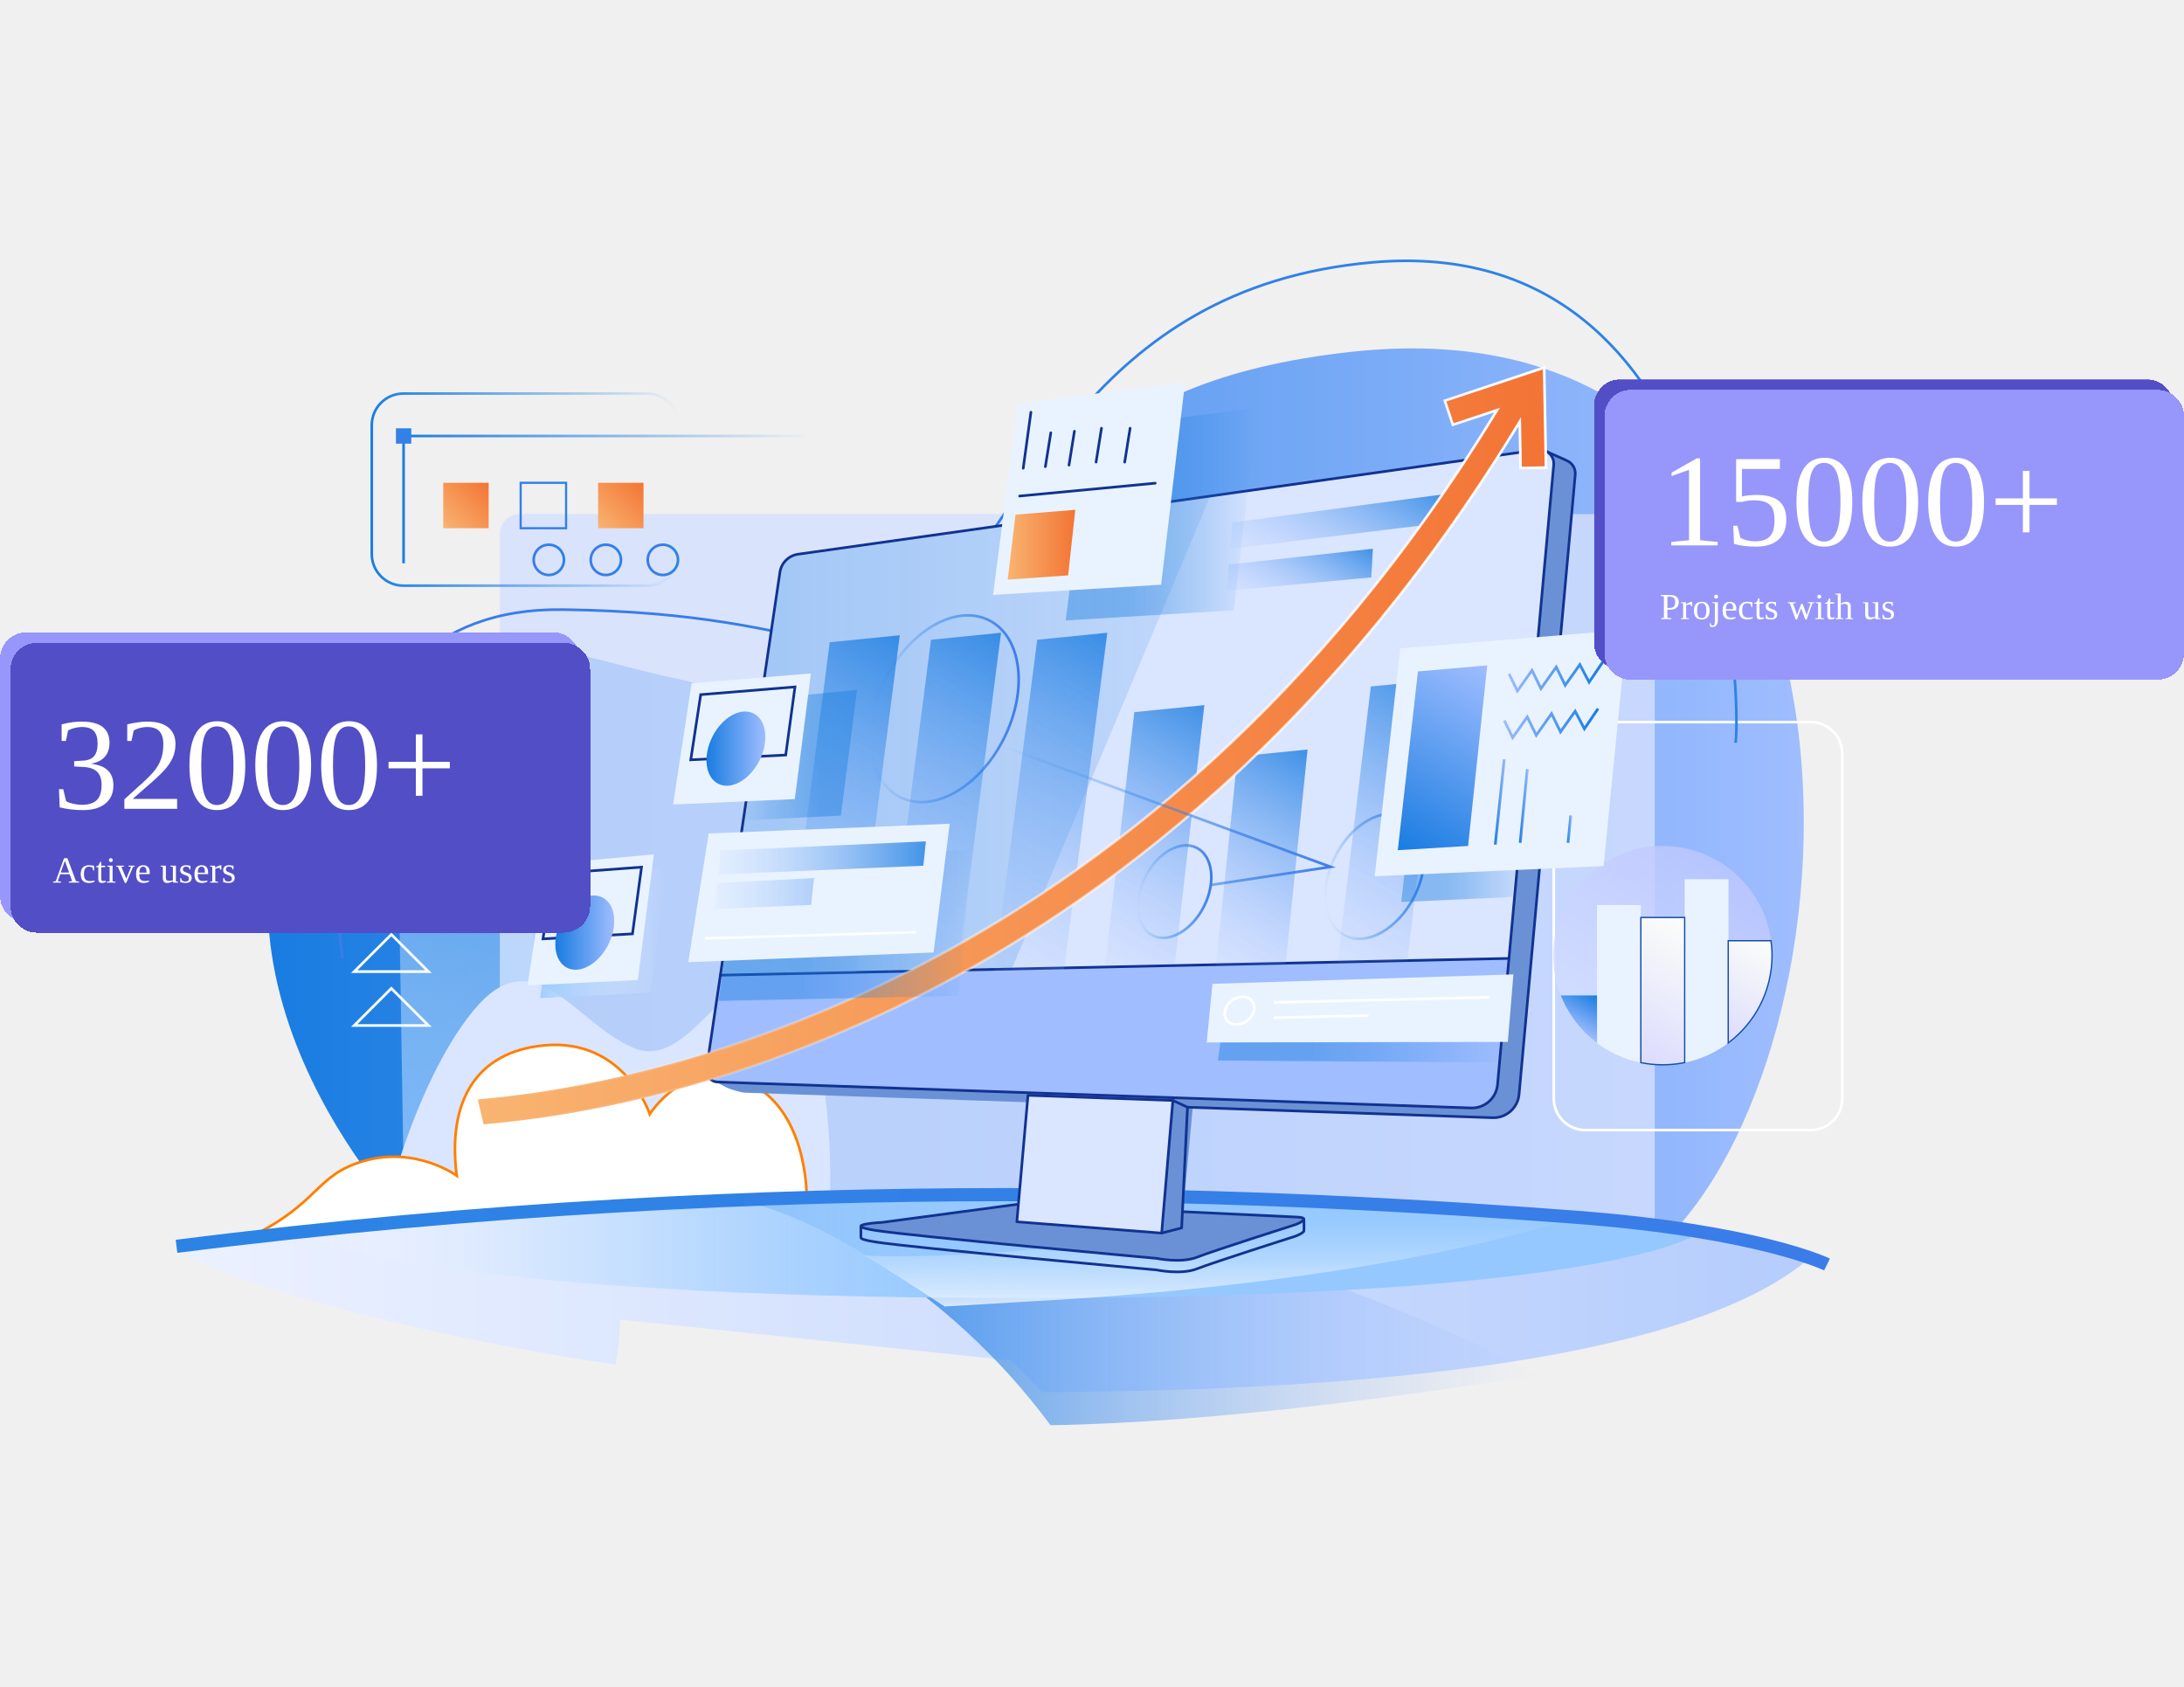
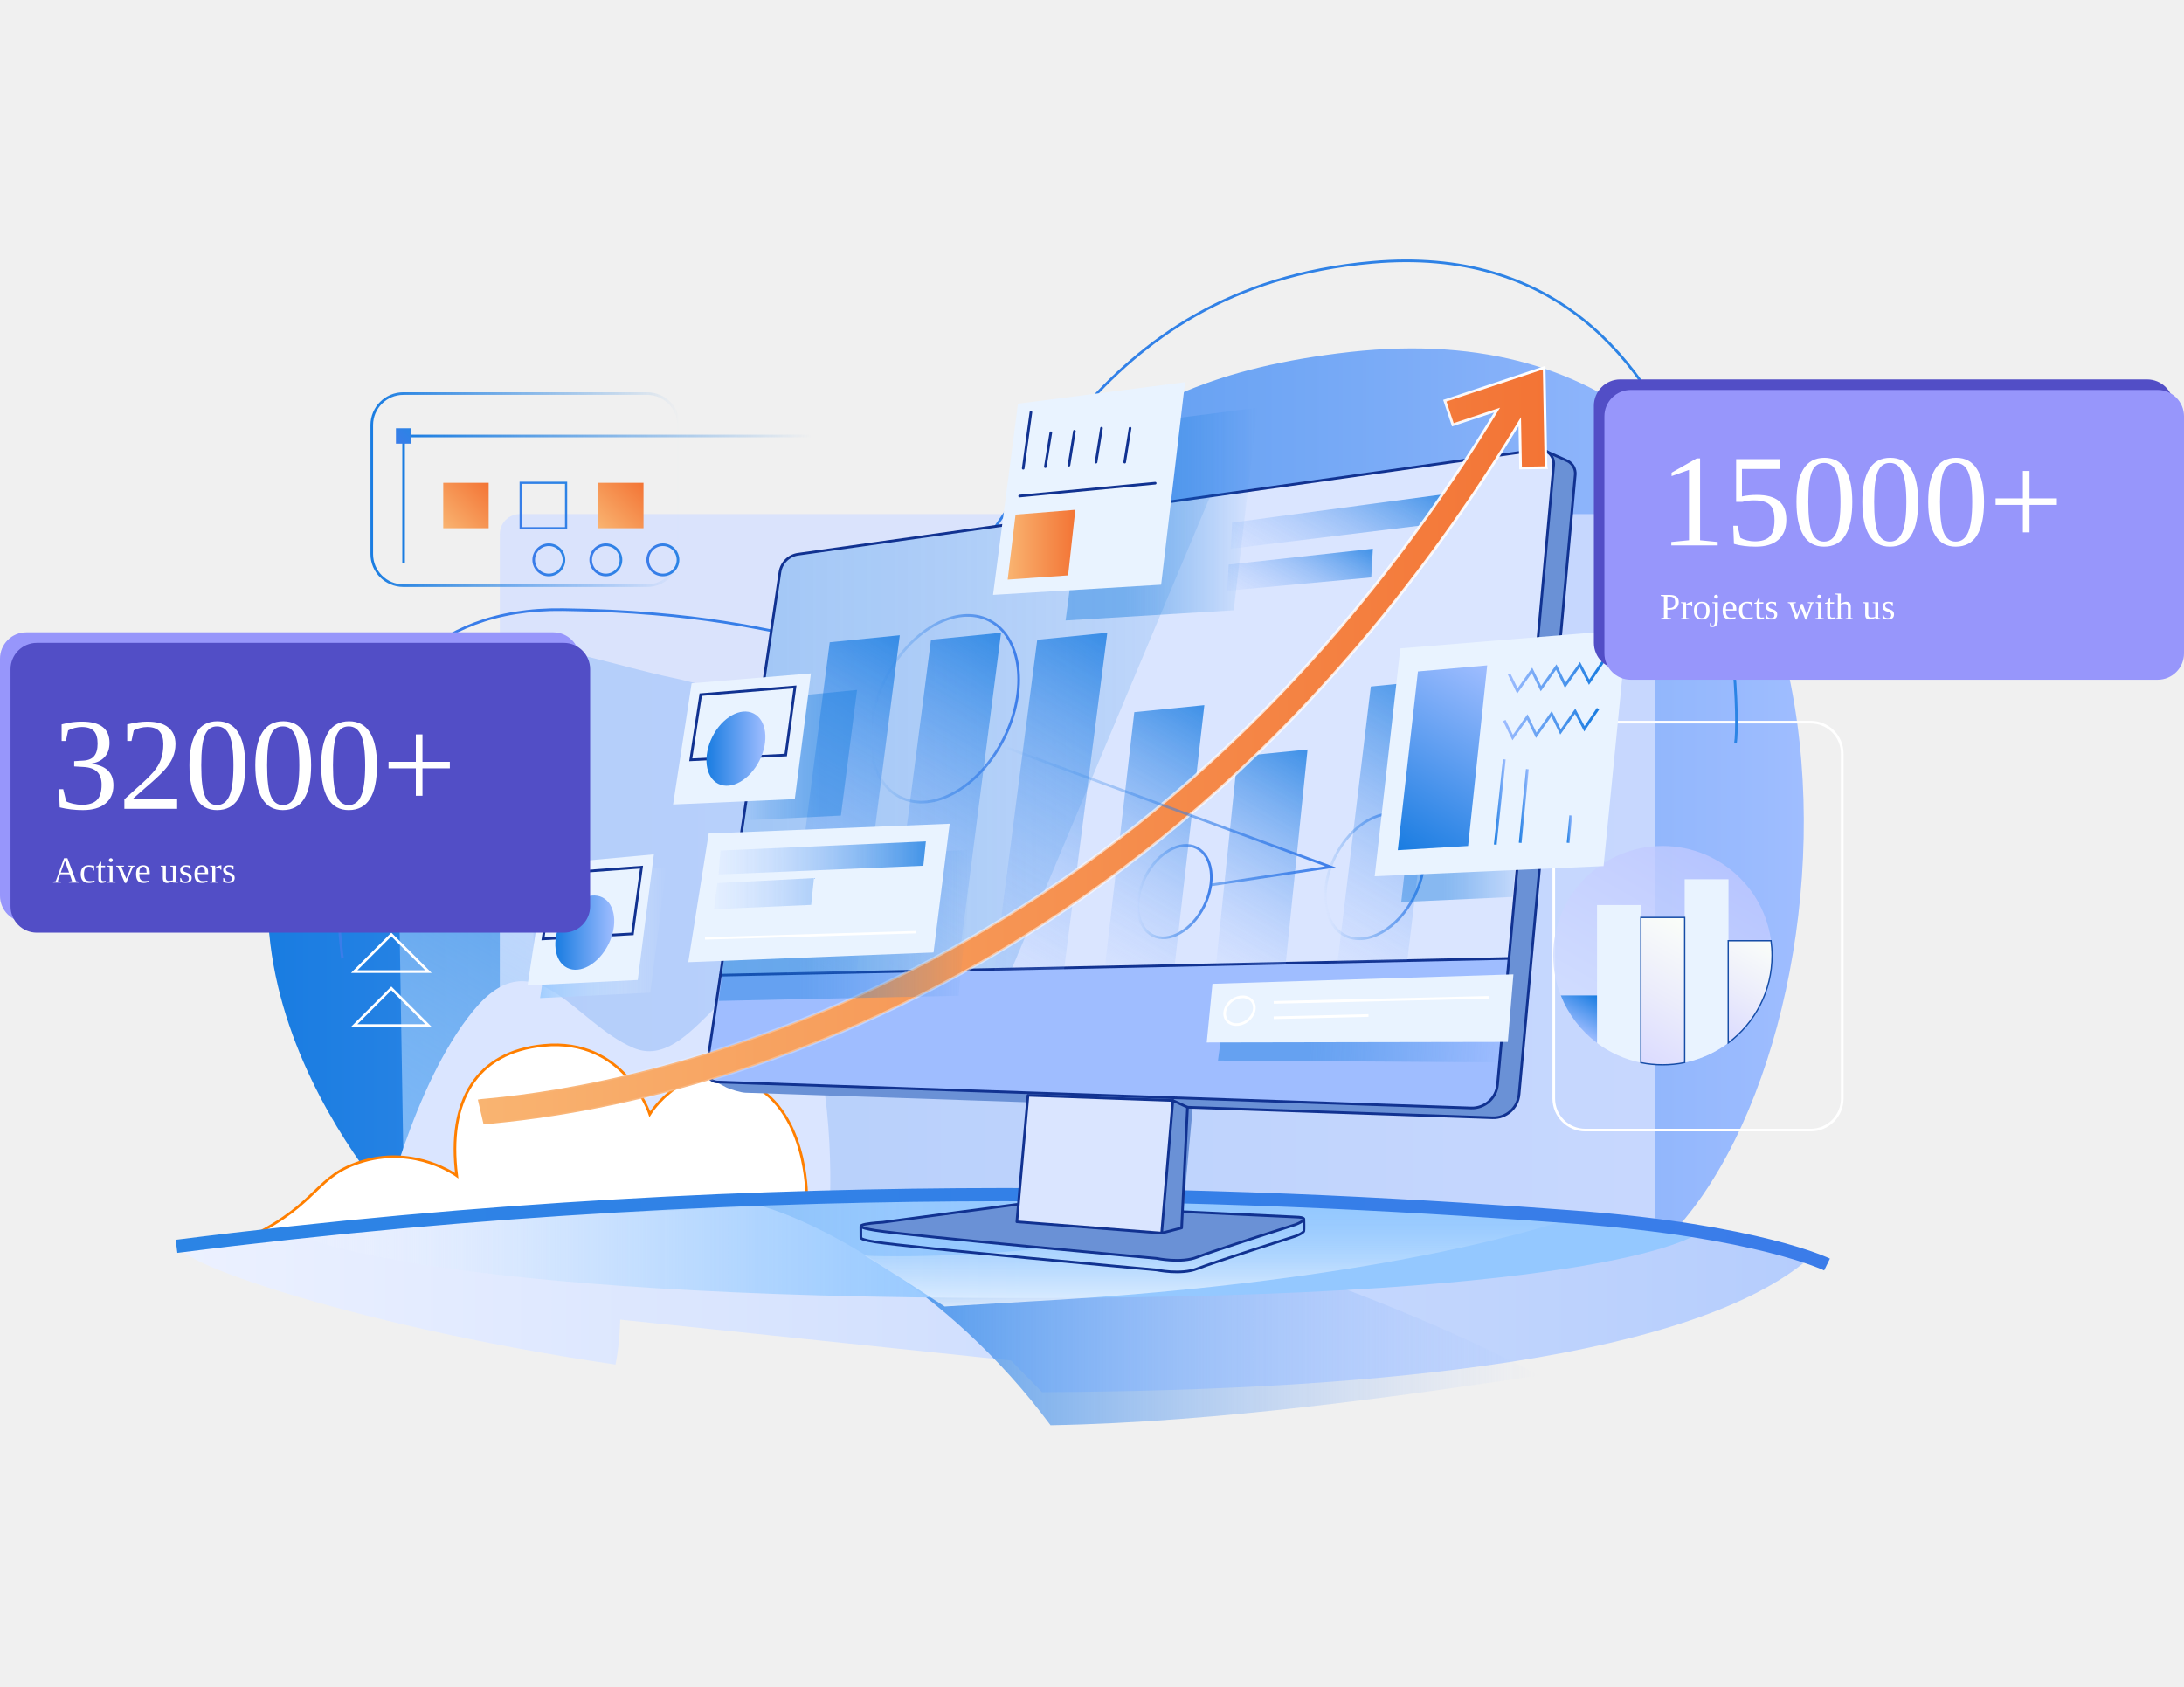
<svg xmlns="http://www.w3.org/2000/svg" width="829" height="640" viewBox="0 0 829 640" fill="none">
  <path d="M154.026 462.824C154.026 462.824 60.695 366.95 123.141 272.269C155.868 222.652 218.041 249.556 254.907 257.168C296.167 265.692 315.301 289.649 373.941 221.916C399.004 192.968 409.457 144.992 512.618 133.574C716.976 110.958 712.855 382.025 636.028 466.683C636.028 466.683 539.987 505.048 378.519 495.122C217.051 485.195 154.026 462.816 154.026 462.816V462.824Z" fill="url(#paint0_linear_0_11101)" />
  <path d="M197.329 195.126H620.48C624.68 195.126 628.091 198.537 628.091 202.737V469.515H189.717V202.737C189.717 198.537 193.128 195.126 197.329 195.126Z" fill="url(#paint1_linear_0_11101)" />
  <path fill-rule="evenodd" clip-rule="evenodd" d="M200.152 244.628C182.947 242.067 165.4 242.067 149.966 248.925L153.491 462.263C153.842 462.64 154.035 462.833 154.035 462.833C154.035 462.833 169.591 468.349 205.01 475.119C203.467 401.843 201.687 317.5 200.161 244.628H200.152Z" fill="url(#paint2_linear_0_11101)" />
  <path d="M144.713 464.491L315.073 454.511C315.073 454.511 317.564 392.407 297.842 375.351C278.12 358.295 263.124 407.227 240.561 397.783C217.998 388.347 202.827 355.331 179.615 383.673C156.403 412.015 144.704 464.482 144.704 464.482L144.713 464.491Z" fill="#DAE5FF" />
  <path d="M95.149 469.375L306.19 454.003C306.19 454.003 306.602 420.18 282.951 410.428C260.134 401.019 246.647 422.872 246.647 422.872C246.647 422.872 237.036 393.793 206.37 396.801C180.763 399.309 169.741 417.9 173.362 446.233C173.362 446.233 157.902 434.912 137.987 440.7C119.537 446.058 121.457 456.607 95.149 469.375Z" fill="white" />
  <path d="M306.19 454.003C306.19 454.003 306.602 420.18 282.951 410.428C260.134 401.019 246.647 422.872 246.647 422.872C246.647 422.872 237.036 393.793 206.37 396.801C180.763 399.309 169.741 417.9 173.362 446.233C173.362 446.233 157.902 434.912 137.987 440.7C119.537 446.058 121.457 456.607 95.149 469.375" stroke="#FF7F00" stroke-miterlimit="10" />
  <path d="M245.621 149.376H153.105C146.485 149.376 141.118 154.743 141.118 161.364V210.305C141.118 216.926 146.485 222.293 153.105 222.293H245.621C252.241 222.293 257.608 216.926 257.608 210.305V161.364C257.608 154.743 252.241 149.376 245.621 149.376Z" stroke="url(#paint3_linear_0_11101)" stroke-width="0.99" stroke-miterlimit="10" />
  <path d="M687.293 274.084H601.766C595.146 274.084 589.779 279.451 589.779 286.071V416.944C589.779 423.564 595.146 428.931 601.766 428.931H687.293C693.913 428.931 699.28 423.564 699.28 416.944V286.071C699.28 279.451 693.913 274.084 687.293 274.084Z" stroke="white" stroke-miterlimit="10" />
  <path d="M130.007 363.776C130.007 363.776 109.627 230.01 213.736 231.386C317.844 232.763 318.519 261.149 353.789 229.782C389.059 198.405 412.324 109.187 520.887 99.585C658.617 87.395 660.827 269.691 658.766 281.924" stroke="url(#paint4_linear_0_11101)" stroke-miterlimit="10" />
  <path d="M71.314 472.506C95.158 469.463 235.212 457.458 365.189 456.142C633.125 453.433 686.986 477.408 686.986 477.408C643.797 514.826 527.85 527.805 395.549 528.427L383.754 516.387L235.405 500.874C235.405 500.874 235.352 509.293 233.642 517.93C127.289 502.347 54.662 474.637 71.314 472.506Z" fill="url(#paint5_linear_0_11101)" />
  <path d="M365.19 456.142C371.477 456.142 377.826 456.151 384.21 456.169C465.825 466.753 547.87 502.751 584.324 522.026C533.164 529.672 463.072 539.81 398.767 540.967C358.586 486.712 306.479 462.237 288.02 457.519C313.495 456.66 339.539 456.142 365.198 456.142H365.19Z" fill="url(#paint6_linear_0_11101)" />
  <path d="M113.749 468.945C113.749 468.945 161.638 492.701 387.998 492.701C614.359 492.701 644.464 468.147 644.464 468.147C644.464 468.147 536.672 453.433 385.464 453.433C234.256 453.433 113.749 468.945 113.749 468.945Z" fill="url(#paint7_linear_0_11101)" />
  <path opacity="0.77" d="M594.935 462.789C594.935 462.789 530.025 486.449 389.963 494.025L358.577 495.893C358.577 495.893 334.751 480.302 328.227 476.583C328.227 476.583 398.784 480.53 493.291 456.809C493.291 456.809 582.474 459.887 594.944 462.789H594.935Z" fill="url(#paint8_linear_0_11101)" />
  <path d="M693.501 479.96C693.501 479.96 667.518 467.227 597.601 461.974C491.949 454.038 301.367 443.444 67 473.058" stroke="url(#paint9_linear_0_11101)" stroke-width="5" stroke-miterlimit="10" />
  <path d="M564.26 424.257L282.952 414.751C281.198 414.69 277.374 413.541 275.787 412.778L269.719 409.578L304.752 219.022L586.438 170.958L596.084 175.526C597.408 176.851 598.083 178.701 597.908 180.569L576.642 414.111C576.239 418.601 574.95 424.257 564.251 424.257H564.26Z" fill="#6A91D6" />
  <path d="M558.367 420.539L272.376 410.691C269.763 410.604 267.807 408.253 268.193 405.667L296.044 217.198C296.57 213.646 299.376 210.858 302.928 210.358L583.719 170.738C587.113 170.256 590.059 173.071 589.752 176.473L568.434 411.656C567.97 416.821 563.55 420.715 558.367 420.539Z" fill="#DAE5FF" />
  <path d="M491.879 461.93C491.116 461.912 387.227 456.975 387.227 456.975L334.103 464.008C334.103 464.008 319.51 464.973 333.261 467.148C347.02 469.331 439.044 477.618 439.044 477.618C439.044 477.618 448.322 479.574 454.434 477.153C460.546 474.733 491.782 464.789 491.782 464.789C491.782 464.789 498.85 462.114 491.879 461.921V461.93Z" fill="#6A91D6" />
  <path d="M448.462 466.692L435.212 469.515L408.834 407.762L454.504 401.317L448.462 466.692Z" fill="#6A91D6" />
  <path d="M440.938 468.033L385.973 463.745L390.199 415.734L445.191 417.689L440.938 468.033Z" fill="#DAE5FF" />
  <path d="M587.06 171.361C587.63 171.729 594.26 174.527 595.233 175.07C596.978 176.052 598.118 177.991 597.925 180.183L576.607 415.365C576.142 420.53 571.723 424.424 566.54 424.248L450.76 420.258" stroke="#113291" stroke-linecap="round" stroke-linejoin="round" />
  <path d="M385.973 457.142L335.032 463.947C335.032 463.947 318.476 464.815 332.226 466.999C345.985 469.182 439.035 477.627 439.035 477.627C439.035 477.627 448.313 479.582 454.425 477.162C460.538 474.742 491.774 464.798 491.774 464.798C491.774 464.798 498.842 462.123 491.87 461.93C491.528 461.921 472.332 461.009 449.085 459.913" stroke="#113291" stroke-linecap="round" stroke-linejoin="round" />
  <path d="M326.763 465.499C326.763 465.499 326.763 468.393 326.78 469.717C326.78 470.199 327.929 470.708 332.226 471.392C345.985 473.576 439.035 482.02 439.035 482.02C439.035 482.02 448.313 483.976 454.425 481.556C460.537 479.135 491.773 469.191 491.773 469.191C491.773 469.191 494.746 468.068 494.93 467.218C495.027 466.762 494.939 462.824 494.939 462.824" stroke="#113291" stroke-linecap="round" stroke-linejoin="round" />
  <path d="M450.751 420.259L445.191 417.689L440.938 468.033L448.524 466.069L450.751 420.259Z" stroke="#113291" stroke-linecap="round" stroke-linejoin="round" />
  <path d="M440.938 468.033L385.973 463.745L390.199 415.734L445.191 417.689" stroke="#113291" stroke-linecap="round" stroke-linejoin="round" />
  <path d="M268.193 405.667L296.044 217.198C296.57 213.646 299.376 210.858 302.928 210.358L459.406 188.277L373.792 392.162L571.004 383.366L568.443 411.656C567.978 416.821 563.558 420.715 558.376 420.539L272.384 410.691C269.771 410.604 267.816 408.253 268.202 405.667H268.193Z" fill="url(#paint10_linear_0_11101)" />
  <path d="M273.446 370.142L572.775 363.776L568.434 411.656C567.97 416.821 563.55 420.714 558.367 420.539L272.376 410.691C269.763 410.604 267.807 408.253 268.193 405.666L273.446 370.142Z" fill="#9FBDFF" />
  <path d="M558.367 420.539L272.376 410.691C269.763 410.604 267.807 408.253 268.193 405.667L296.044 217.198C296.57 213.646 299.376 210.858 302.928 210.358L583.719 170.738C587.113 170.256 590.059 173.071 589.752 176.473L568.434 411.656C567.97 416.821 563.55 420.715 558.367 420.539Z" stroke="#113291" stroke-linecap="round" stroke-linejoin="round" />
  <path d="M572.775 363.776L273.446 370.142" stroke="#113291" stroke-linecap="round" stroke-linejoin="round" />
  <path opacity="0.8" d="M314.942 243.777L341.539 241.112L325.114 369.055L298.657 369.607L314.942 243.777Z" fill="url(#paint11_linear_0_11101)" />
  <path opacity="0.8" d="M353.386 242.83L379.975 240.164L363.55 368.108L337.093 368.651L353.386 242.83Z" fill="url(#paint12_linear_0_11101)" />
  <path opacity="0.8" d="M393.707 242.83L420.304 240.164L403.879 368.108L377.423 368.651L393.707 242.83Z" fill="url(#paint13_linear_0_11101)" />
  <path opacity="0.8" d="M430.555 270.304L457.144 267.639L445.954 365.696L419.497 366.249L430.555 270.304Z" fill="url(#paint14_linear_0_11101)" />
  <path opacity="0.8" d="M467.693 198.353L548.861 187.479L548.247 198.379L467.149 208.279L467.693 198.353Z" fill="url(#paint15_linear_0_11101)" />
  <path opacity="0.8" d="M466.369 214.295L521.115 208.279L520.501 219.171L465.825 224.222L466.369 214.295Z" fill="url(#paint16_linear_0_11101)" />
  <path opacity="0.8" d="M469.728 287.15L496.316 284.484L488.038 365.696L461.581 366.249L469.728 287.15Z" fill="url(#paint17_linear_0_11101)" />
  <path opacity="0.8" d="M520.335 260.57L546.923 257.905L534.199 364.486L507.725 365.161L520.335 260.57Z" fill="url(#paint18_linear_0_11101)" />
  <path d="M212.035 332.829L252.961 329.076L246.831 376.772L205.002 378.833L212.035 332.829Z" fill="url(#paint19_linear_0_11101)" />
  <path d="M413.964 162.916L477.383 154.743L468.298 231.632L404.484 235.499L413.964 162.916Z" fill="url(#paint20_linear_0_11101)" />
  <path d="M586.823 177.464L586.131 139.529L548.423 152.086L551.466 161.241L568.25 155.655C433.186 377.465 241.473 411.7 185.323 416.9C182.859 417.128 182.044 417.207 181.377 417.365L183.552 426.765L183.421 426.792C183.736 426.739 184.99 426.625 186.209 426.511C249.848 420.609 304.927 399.265 339.934 382.402C383.64 361.338 424.715 333.697 462.011 300.234C505.366 261.333 543.968 214.216 576.862 160.075L577.186 177.657L586.832 177.482L586.823 177.464Z" fill="url(#paint21_linear_0_11101)" />
  <path d="M586.823 177.464L586.131 139.529L548.423 152.086L551.466 161.241L568.25 155.655C433.186 377.465 241.473 411.7 185.323 416.9C182.859 417.128 182.044 417.207 181.377 417.365L183.552 426.765L183.421 426.792C183.736 426.739 184.99 426.625 186.209 426.511C249.848 420.609 304.927 399.265 339.934 382.402C383.64 361.338 424.715 333.697 462.011 300.234C505.366 261.333 543.968 214.216 576.862 160.075L577.186 177.657L586.832 177.482L586.823 177.464Z" stroke="url(#paint22_linear_0_11101)" stroke-miterlimit="10" />
  <path d="M381.053 280.305C390.362 261.756 387.833 241.664 375.406 235.428C362.978 229.191 345.358 239.171 336.05 257.719C326.741 276.267 329.27 296.359 341.697 302.596C354.124 308.833 371.745 298.853 381.053 280.305Z" stroke="url(#paint23_linear_0_11101)" stroke-miterlimit="10" />
  <path d="M457.011 344.009C461.621 334.823 460.368 324.873 454.213 321.784C448.057 318.695 439.331 323.637 434.721 332.822C430.111 342.008 431.364 351.958 437.519 355.047C443.675 358.136 452.401 353.194 457.011 344.009Z" stroke="url(#paint24_linear_0_11101)" stroke-miterlimit="10" />
  <path d="M536.879 340.19C543.102 327.789 541.41 314.354 533.099 310.184C524.788 306.013 513.006 312.685 506.782 325.086C500.558 337.488 502.25 350.922 510.561 355.093C518.872 359.264 530.655 352.592 536.879 340.19Z" stroke="url(#paint25_linear_0_11101)" stroke-miterlimit="10" />
  <path d="M208.325 218.241C211.498 218.241 214.069 215.67 214.069 212.498C214.069 209.325 211.498 206.754 208.325 206.754C205.153 206.754 202.581 209.325 202.581 212.498C202.581 215.67 205.153 218.241 208.325 218.241Z" stroke="url(#paint26_linear_0_11101)" stroke-miterlimit="10" />
  <path d="M229.968 218.241C233.14 218.241 235.712 215.67 235.712 212.498C235.712 209.325 233.14 206.754 229.968 206.754C226.795 206.754 224.224 209.325 224.224 212.498C224.224 215.67 226.795 218.241 229.968 218.241Z" stroke="url(#paint27_linear_0_11101)" stroke-miterlimit="10" />
  <path d="M251.61 218.241C254.782 218.241 257.354 215.67 257.354 212.498C257.354 209.325 254.782 206.754 251.61 206.754C248.438 206.754 245.866 209.325 245.866 212.498C245.866 215.67 248.438 218.241 251.61 218.241Z" stroke="url(#paint28_linear_0_11101)" stroke-miterlimit="10" />
  <path d="M289.011 265.394L325.316 261.868L319.195 309.564L281.978 311.397L289.011 265.394Z" fill="url(#paint29_linear_0_11101)" />
  <path d="M631.099 404.158C654.036 404.158 672.63 385.564 672.63 362.627C672.63 339.69 654.036 321.096 631.099 321.096C608.162 321.096 589.568 339.69 589.568 362.627C589.568 385.564 608.162 404.158 631.099 404.158Z" fill="url(#paint30_linear_0_11101)" />
  <path fill-rule="evenodd" clip-rule="evenodd" d="M656.101 395.784C651.269 399.432 645.613 402.054 639.465 403.316V333.724H656.101V395.784Z" fill="#E9F3FF" />
  <path fill-rule="evenodd" clip-rule="evenodd" d="M622.83 403.334C616.683 402.097 611.035 399.493 606.195 395.871V343.51H622.83V403.343V403.334Z" fill="#E9F3FF" />
  <path fill-rule="evenodd" clip-rule="evenodd" d="M606.195 395.871C600.082 391.285 595.286 385.041 592.436 377.824H606.195V395.871Z" fill="url(#paint31_linear_0_11101)" />
  <path fill-rule="evenodd" clip-rule="evenodd" d="M655.995 395.871V357.059H672.244C672.49 358.883 672.63 360.733 672.63 362.627C672.63 376.228 666.097 388.295 655.995 395.871Z" fill="url(#paint32_linear_0_11101)" stroke="#164DA7" stroke-width="0.5" stroke-miterlimit="10" />
  <path fill-rule="evenodd" clip-rule="evenodd" d="M639.465 403.316C636.764 403.869 633.958 404.158 631.091 404.158C628.223 404.158 625.496 403.869 622.83 403.334V348.237H639.465V403.308V403.316Z" fill="url(#paint33_linear_0_11101)" stroke="#164DA7" stroke-width="0.5" stroke-miterlimit="10" />
  <path fill-rule="evenodd" clip-rule="evenodd" d="M162.637 327.866H134.453L148.545 313.774L162.637 327.866Z" stroke="white" stroke-miterlimit="10" />
  <path fill-rule="evenodd" clip-rule="evenodd" d="M162.637 348.324H134.453L148.545 334.232L162.637 348.324Z" stroke="white" stroke-miterlimit="10" />
  <path fill-rule="evenodd" clip-rule="evenodd" d="M162.637 368.783H134.453L148.545 354.691L162.637 368.783Z" stroke="white" stroke-miterlimit="10" />
  <path fill-rule="evenodd" clip-rule="evenodd" d="M162.637 389.242H134.453L148.545 375.15L162.637 389.242Z" stroke="white" stroke-miterlimit="10" />
  <path d="M153.193 213.822V165.486H307.917" stroke="url(#paint34_linear_0_11101)" stroke-width="0.99" stroke-miterlimit="10" />
  <path d="M156.113 162.574H150.29V168.397H156.113V162.574Z" fill="url(#paint35_linear_0_11101)" />
  <path d="M185.481 183.252H168.241V200.492H185.481V183.252Z" fill="url(#paint36_linear_0_11101)" />
  <path d="M214.876 183.252H197.635V200.492H214.876V183.252Z" stroke="url(#paint37_linear_0_11101)" stroke-width="0.83" stroke-miterlimit="10" />
  <path d="M244.262 183.252H227.021V200.492H244.262V183.252Z" fill="url(#paint38_linear_0_11101)" />
  <path d="M380.246 283.151L505.041 329.023L459.766 335.872" stroke="url(#paint39_linear_0_11101)" stroke-miterlimit="10" />
  <path d="M587.998 300.199L586.078 319.903" stroke="url(#paint40_linear_0_11101)" stroke-width="1.05" stroke-miterlimit="10" />
  <path d="M207.282 328.032L248.199 324.279L242.078 371.975L200.249 374.027L207.282 328.032Z" fill="#E9F3FF" />
  <path d="M209.886 331.619L243.508 329.128L240.07 354.454L206.107 356.357L209.886 331.619Z" stroke="#113291" stroke-linecap="round" />
  <path d="M262.519 259.36L307.812 255.598L301.691 303.303L255.486 305.355L262.519 259.36Z" fill="#E9F3FF" />
  <path d="M265.974 263.657L301.753 260.728L298.245 286.58L262.195 288.395L265.974 263.657Z" stroke="#113291" stroke-linecap="round" />
  <path d="M288.292 288.64C291.994 281.264 290.987 273.274 286.044 270.793C281.101 268.312 274.093 272.281 270.391 279.657C266.69 287.033 267.696 295.023 272.639 297.504C277.583 299.985 284.591 296.016 288.292 288.64Z" fill="url(#paint41_linear_0_11101)" />
  <path d="M230.924 358.481C234.626 351.105 233.619 343.115 228.676 340.634C223.733 338.153 216.725 342.121 213.023 349.497C209.321 356.873 210.328 364.864 215.271 367.344C220.214 369.825 227.222 365.857 230.924 358.481Z" fill="url(#paint42_linear_0_11101)" />
  <path d="M386.402 153.217L449.821 145.053L440.745 221.933L376.931 225.8L386.402 153.217Z" fill="#E9F3FF" />
  <path d="M385.473 195.327L408.168 193.503L405.432 218.39L382.491 220.004L385.473 195.327Z" fill="url(#paint43_linear_0_11101)" />
  <path d="M387.025 188.277L438.492 183.401" stroke="#113291" stroke-linecap="round" stroke-linejoin="round" />
  <path d="M391.313 156.462L388.393 177.736" stroke="#113291" stroke-linecap="round" stroke-linejoin="round" />
  <path d="M398.863 164.249L396.802 177.114" stroke="#113291" stroke-linecap="round" stroke-linejoin="round" />
  <path d="M407.826 163.679L405.765 176.552" stroke="#113291" stroke-linecap="round" stroke-linejoin="round" />
  <path d="M418.103 162.539L416.042 175.404" stroke="#113291" stroke-linecap="round" stroke-linejoin="round" />
  <path d="M428.959 162.539L426.907 175.404" stroke="#113291" stroke-linecap="round" stroke-linejoin="round" />
  <path d="M541.592 255.896L582.983 250.766L574.099 340.45L531.875 342.388L541.592 255.896Z" fill="url(#paint44_linear_0_11101)" />
  <path d="M531.525 246.101L617.569 239.042L608.685 328.725L521.808 332.601L531.525 246.101Z" fill="#E9F3FF" />
  <path d="M538.216 254.853L564.515 252.547L557.262 321.096L530.569 322.692L538.216 254.853Z" fill="url(#paint45_linear_0_11101)" />
  <path d="M608.378 251.266L603.187 258.922L599.679 252.249L594.111 260.097L590.726 253.178L584.912 261.369L581.518 254.432L575.967 262.254L572.792 255.756" stroke="url(#paint46_linear_0_11101)" stroke-width="1.05" stroke-miterlimit="10" />
  <path d="M606.589 268.971L601.407 276.627L597.89 269.954L592.322 277.793L588.937 270.874L583.123 279.074L579.729 272.128L574.178 279.959L571.004 273.461" stroke="url(#paint47_linear_0_11101)" stroke-width="1.05" stroke-miterlimit="10" />
  <path d="M571.004 288.229L567.584 320.587" stroke="url(#paint48_linear_0_11101)" stroke-width="1.05" stroke-miterlimit="10" />
  <path d="M579.755 291.938L577.037 319.903" stroke="url(#paint49_linear_0_11101)" stroke-width="1.05" stroke-miterlimit="10" />
  <path d="M596.233 309.512L595.224 319.903" stroke="url(#paint50_linear_0_11101)" stroke-width="1.05" stroke-miterlimit="10" />
  <path d="M272.77 379.911L363.865 377.947L369.469 322.464L279.83 326.927L272.77 379.911Z" fill="url(#paint51_linear_0_11101)" />
  <path d="M261.248 365.214L354.359 361.522L360.48 312.66L269.008 316.36L261.248 365.214Z" fill="#E9F3FF" />
  <path d="M462.309 402.536L569.311 403.255L572.687 381.06L464.291 388.119L462.309 402.536Z" fill="url(#paint52_linear_0_11101)" />
  <path opacity="0.8" d="M351.439 319.351L350.483 328.594L272.77 331.908L273.446 322.832L351.439 319.351ZM271.052 345.08L307.909 343.457L308.961 333.268L272.306 335.179L271.052 345.08Z" fill="url(#paint53_linear_0_11101)" />
  <path d="M347.633 353.805L267.596 356.19" stroke="white" stroke-width="0.91" stroke-miterlimit="10" />
  <path d="M458.047 395.678L572.337 395.468L574.459 369.835L460.222 373.422L458.047 395.678Z" fill="#E9F3FF" />
  <path d="M565.225 378.552L483.469 380.472" stroke="white" stroke-miterlimit="10" />
  <path d="M519.449 385.445L483.469 386.295" stroke="white" stroke-miterlimit="10" />
  <path d="M473.34 387.509C476.026 385.545 476.929 382.21 475.357 380.06C473.785 377.909 470.333 377.758 467.647 379.722C464.961 381.685 464.058 385.02 465.63 387.171C467.202 389.321 470.654 389.472 473.34 387.509Z" stroke="white" stroke-miterlimit="10" />
-   <g filter="url(#filter0_d_0_11101)">
-     <rect x="609" y="148" width="220" height="110" rx="10" fill="#9796FB" shape-rendering="crispEdges" />
+   <g>
+     <rect x="605" y="144" width="220" height="110" rx="10" fill="#524EC6" />
+     <rect x="609" y="148" width="220" height="110" rx="10" fill="#9796FB" />
  </g>
-   <g filter="url(#filter1_d_0_11101)">
-     <rect x="4" y="244" width="220" height="110" rx="10" fill="#524EC6" shape-rendering="crispEdges" />
+   <g>
+     <rect x="0" y="240" width="220" height="110" rx="10" fill="#9796FB" />
+     <rect x="4" y="244" width="220" height="110" rx="10" fill="#524EC6" />
  </g>
  <text x="20" y="307">
    <tspan style="fill:#ffffff; font-size: 50px; font-weight: 500;">32000+</tspan>
  </text>
  <text x="20" y="335">
    <tspan style="fill:#ffffff; font-size: 14px;">Active users</tspan>
  </text>
  <text x="630" y="207">
    <tspan style="fill:#ffffff; font-size: 50px; font-weight: 500;">15000+</tspan>
  </text>
  <text x="630" y="235">
    <tspan style="fill:#ffffff; font-size: 14px;">Projects with us</tspan>
  </text>
  <defs>
-     <filter id="filter0_d_0_11101" x="605" y="144" width="224" height="114" filterUnits="userSpaceOnUse" color-interpolation-filters="sRGB">
-       <feFlood flood-opacity="0" result="BackgroundImageFix" />
-       <feColorMatrix in="SourceAlpha" type="matrix" values="0 0 0 0 0 0 0 0 0 0 0 0 0 0 0 0 0 0 127 0" result="hardAlpha" />
-       <feOffset dx="-4" dy="-4" />
-       <feComposite in2="hardAlpha" operator="out" />
-       <feColorMatrix type="matrix" values="0 0 0 0 0.322 0 0 0 0 0.306 0 0 0 0 0.776 0 0 0 1 0" />
-       <feBlend mode="normal" in2="BackgroundImageFix" result="effect1_dropShadow_0_11101" />
-       <feBlend mode="normal" in="SourceGraphic" in2="effect1_dropShadow_0_11101" result="shape" />
-     </filter>
-     <filter id="filter1_d_0_11101" x="0" y="240" width="224" height="114" filterUnits="userSpaceOnUse" color-interpolation-filters="sRGB">
-       <feFlood flood-opacity="0" result="BackgroundImageFix" />
-       <feColorMatrix in="SourceAlpha" type="matrix" values="0 0 0 0 0 0 0 0 0 0 0 0 0 0 0 0 0 0 127 0" result="hardAlpha" />
-       <feOffset dx="-4" dy="-4" />
-       <feComposite in2="hardAlpha" operator="out" />
-       <feColorMatrix type="matrix" values="0 0 0 0 0.592 0 0 0 0 0.588 0 0 0 0 0.984 0 0 0 1 0" />
-       <feBlend mode="normal" in2="BackgroundImageFix" result="effect1_dropShadow_0_11101" />
-       <feBlend mode="normal" in="SourceGraphic" in2="effect1_dropShadow_0_11101" result="shape" />
-     </filter>
    <linearGradient id="paint0_linear_0_11101" x1="101.621" y1="314.51" x2="684.697" y2="314.51" gradientUnits="userSpaceOnUse">
      <stop stop-color="#197CE1" />
      <stop offset="1" stop-color="#9FBDFF" />
    </linearGradient>
    <linearGradient id="paint1_linear_0_11101" x1="189.717" y1="332.32" x2="628.1" y2="332.32" gradientUnits="userSpaceOnUse">
      <stop stop-color="#D4E0FF" stop-opacity="0.8" />
      <stop offset="1" stop-color="#D4E0FF" stop-opacity="0.8" />
    </linearGradient>
    <linearGradient id="paint2_linear_0_11101" x1="127.964" y1="447.785" x2="233.984" y2="264.157" gradientUnits="userSpaceOnUse">
      <stop stop-color="#94C8FF" stop-opacity="0.8" />
      <stop offset="1" stop-color="white" stop-opacity="0" />
    </linearGradient>
    <linearGradient id="paint3_linear_0_11101" x1="140.688" y1="185.839" x2="258.047" y2="185.839" gradientUnits="userSpaceOnUse">
      <stop stop-color="#197CE1" />
      <stop offset="1" stop-color="#197CE1" stop-opacity="0" />
    </linearGradient>
    <linearGradient id="paint4_linear_0_11101" x1="127.955" y1="231.194" x2="659.564" y2="231.194" gradientUnits="userSpaceOnUse">
      <stop stop-color="#3B7CE9" />
      <stop offset="1" stop-color="#2B84E5" />
    </linearGradient>
    <linearGradient id="paint5_linear_0_11101" x1="686.986" y1="492.175" x2="68.938" y2="492.175" gradientUnits="userSpaceOnUse">
      <stop stop-color="#B5CDFD" />
      <stop offset="1" stop-color="#ECF1FF" />
    </linearGradient>
    <linearGradient id="paint6_linear_0_11101" x1="288.011" y1="498.55" x2="584.324" y2="498.55" gradientUnits="userSpaceOnUse">
      <stop stop-color="#197CE1" />
      <stop offset="1" stop-color="#9FBDFF" stop-opacity="0" />
    </linearGradient>
    <linearGradient id="paint7_linear_0_11101" x1="644.464" y1="473.058" x2="113.749" y2="473.058" gradientUnits="userSpaceOnUse">
      <stop offset="0.48" stop-color="#94C8FF" />
      <stop offset="0.53" stop-color="#96C9FF" stop-opacity="0.98" />
      <stop offset="0.6" stop-color="#9CCCFF" stop-opacity="0.92" />
      <stop offset="0.67" stop-color="#A6D1FF" stop-opacity="0.83" />
      <stop offset="0.74" stop-color="#B3D8FF" stop-opacity="0.7" />
      <stop offset="0.82" stop-color="#C5E1FF" stop-opacity="0.53" />
      <stop offset="0.89" stop-color="#DBECFF" stop-opacity="0.33" />
      <stop offset="0.97" stop-color="#F5F9FF" stop-opacity="0.09" />
      <stop offset="1" stop-color="white" stop-opacity="0" />
    </linearGradient>
    <linearGradient id="paint8_linear_0_11101" x1="461.581" y1="495.893" x2="461.581" y2="456.809" gradientUnits="userSpaceOnUse">
      <stop stop-color="#F8FBFF" />
      <stop offset="0.14" stop-color="#F8FBFF" stop-opacity="0.78" />
      <stop offset="0.32" stop-color="#F8FBFF" stop-opacity="0.55" />
      <stop offset="0.48" stop-color="#F8FBFF" stop-opacity="0.35" />
      <stop offset="0.64" stop-color="#F8FBFF" stop-opacity="0.2" />
      <stop offset="0.78" stop-color="#F8FBFF" stop-opacity="0.09" />
      <stop offset="0.91" stop-color="#F8FBFF" stop-opacity="0.02" />
      <stop offset="1" stop-color="#F8FBFF" stop-opacity="0" />
    </linearGradient>
    <linearGradient id="paint9_linear_0_11101" x1="694.466" y1="466.578" x2="66.719" y2="466.578" gradientUnits="userSpaceOnUse">
      <stop stop-color="#3B7CE9" />
      <stop offset="1" stop-color="#2B84E5" />
    </linearGradient>
    <linearGradient id="paint10_linear_0_11101" x1="571.004" y1="304.408" x2="268.149" y2="304.408" gradientUnits="userSpaceOnUse">
      <stop stop-color="#197DDF" stop-opacity="0" />
      <stop offset="0.1" stop-color="#197DDF" stop-opacity="0.04" />
      <stop offset="0.7" stop-color="#197DDF" stop-opacity="0.23" />
      <stop offset="1" stop-color="#197DDF" stop-opacity="0.3" />
    </linearGradient>
    <linearGradient id="paint11_linear_0_11101" x1="287.327" y1="363.066" x2="353.684" y2="248.127" gradientUnits="userSpaceOnUse">
      <stop stop-color="#9FBDFF" stop-opacity="0.1" />
      <stop offset="1" stop-color="#197CE1" />
    </linearGradient>
    <linearGradient id="paint12_linear_0_11101" x1="325.763" y1="362.11" x2="392.12" y2="247.18" gradientUnits="userSpaceOnUse">
      <stop stop-color="#9FBDFF" stop-opacity="0.1" />
      <stop offset="1" stop-color="#197CE1" />
    </linearGradient>
    <linearGradient id="paint13_linear_0_11101" x1="366.093" y1="362.11" x2="432.45" y2="247.18" gradientUnits="userSpaceOnUse">
      <stop stop-color="#9FBDFF" stop-opacity="0.1" />
      <stop offset="1" stop-color="#197CE1" />
    </linearGradient>
    <linearGradient id="paint14_linear_0_11101" x1="412.675" y1="362.311" x2="464.782" y2="272.049" gradientUnits="userSpaceOnUse">
      <stop stop-color="#9FBDFF" stop-opacity="0.1" />
      <stop offset="1" stop-color="#197CE1" />
    </linearGradient>
    <linearGradient id="paint15_linear_0_11101" x1="493.475" y1="223.477" x2="522.904" y2="172.492" gradientUnits="userSpaceOnUse">
      <stop stop-color="#9FBDFF" stop-opacity="0.1" />
      <stop offset="1" stop-color="#197CE1" />
    </linearGradient>
    <linearGradient id="paint16_linear_0_11101" x1="483.294" y1="234.307" x2="504.015" y2="198.405" gradientUnits="userSpaceOnUse">
      <stop stop-color="#9FBDFF" stop-opacity="0.1" />
      <stop offset="1" stop-color="#197CE1" />
    </linearGradient>
    <linearGradient id="paint17_linear_0_11101" x1="457.31" y1="363.785" x2="501.402" y2="287.422" gradientUnits="userSpaceOnUse">
      <stop stop-color="#9FBDFF" stop-opacity="0.1" />
      <stop offset="1" stop-color="#197CE1" />
    </linearGradient>
    <linearGradient id="paint18_linear_0_11101" x1="499.596" y1="360.461" x2="555.833" y2="263.043" gradientUnits="userSpaceOnUse">
      <stop stop-color="#9FBDFF" stop-opacity="0.1" />
      <stop offset="1" stop-color="#197CE1" />
    </linearGradient>
    <linearGradient id="paint19_linear_0_11101" x1="205.002" y1="353.954" x2="252.961" y2="353.954" gradientUnits="userSpaceOnUse">
      <stop stop-color="#94C8FF" stop-opacity="0.8" />
      <stop offset="1" stop-color="white" stop-opacity="0" />
    </linearGradient>
    <linearGradient id="paint20_linear_0_11101" x1="404.484" y1="195.126" x2="477.383" y2="195.126" gradientUnits="userSpaceOnUse">
      <stop offset="0.32" stop-color="#197DDF" stop-opacity="0.43" />
      <stop offset="0.47" stop-color="#197DDF" stop-opacity="0.36" />
      <stop offset="0.77" stop-color="#197DDF" stop-opacity="0.17" />
      <stop offset="1" stop-color="#197DDF" stop-opacity="0" />
    </linearGradient>
    <linearGradient id="paint21_linear_0_11101" x1="181.377" y1="283.151" x2="586.823" y2="283.151" gradientUnits="userSpaceOnUse">
      <stop stop-color="#F9B471" />
      <stop offset="1" stop-color="#F37435" />
    </linearGradient>
    <linearGradient id="paint22_linear_0_11101" x1="180.851" y1="283.064" x2="587.271" y2="283.064" gradientUnits="userSpaceOnUse">
      <stop stop-color="white" stop-opacity="0" />
      <stop offset="0.34" stop-color="white" stop-opacity="0.33" />
      <stop offset="1" stop-color="white" />
    </linearGradient>
    <linearGradient id="paint23_linear_0_11101" x1="330.02" y1="268.979" x2="387.126" y2="268.979" gradientUnits="userSpaceOnUse">
      <stop stop-color="#2B84E5" stop-opacity="0" />
      <stop offset="1" stop-color="#3B7CE9" />
    </linearGradient>
    <linearGradient id="paint24_linear_0_11101" x1="431.534" y1="338.379" x2="460.254" y2="338.379" gradientUnits="userSpaceOnUse">
      <stop stop-color="#2B84E5" stop-opacity="0" />
      <stop offset="1" stop-color="#3B7CE9" />
    </linearGradient>
    <linearGradient id="paint25_linear_0_11101" x1="501.521" y1="336.307" x2="542.184" y2="328.897" gradientUnits="userSpaceOnUse">
      <stop stop-color="#2B84E5" stop-opacity="0" />
      <stop offset="1" stop-color="#3B7CE9" />
    </linearGradient>
    <linearGradient id="paint26_linear_0_11101" x1="202.143" y1="212.498" x2="214.516" y2="212.498" gradientUnits="userSpaceOnUse">
      <stop stop-color="#3B7CE9" />
      <stop offset="1" stop-color="#2B84E5" />
    </linearGradient>
    <linearGradient id="paint27_linear_0_11101" x1="223.785" y1="212.498" x2="236.159" y2="212.498" gradientUnits="userSpaceOnUse">
      <stop stop-color="#3B7CE9" />
      <stop offset="1" stop-color="#2B84E5" />
    </linearGradient>
    <linearGradient id="paint28_linear_0_11101" x1="245.428" y1="212.498" x2="257.801" y2="212.498" gradientUnits="userSpaceOnUse">
      <stop stop-color="#3B7CE9" />
      <stop offset="1" stop-color="#2B84E5" />
    </linearGradient>
    <linearGradient id="paint29_linear_0_11101" x1="281.978" y1="286.633" x2="325.316" y2="286.633" gradientUnits="userSpaceOnUse">
      <stop stop-color="#197DDF" stop-opacity="0" />
      <stop offset="0.23" stop-color="#197DDF" stop-opacity="0.17" />
      <stop offset="0.53" stop-color="#197DDF" stop-opacity="0.36" />
      <stop offset="0.68" stop-color="#197DDF" stop-opacity="0.43" />
    </linearGradient>
    <linearGradient id="paint30_linear_0_11101" x1="651.865" y1="326.656" x2="610.325" y2="398.598" gradientUnits="userSpaceOnUse">
      <stop stop-color="#BFC8FF" stop-opacity="0.8" />
      <stop offset="1" stop-color="#D4E0FF" stop-opacity="0.8" />
    </linearGradient>
    <linearGradient id="paint31_linear_0_11101" x1="604.949" y1="377.096" x2="597.127" y2="390.636" gradientUnits="userSpaceOnUse">
      <stop stop-color="#197CE1" />
      <stop offset="1" stop-color="#9FBDFF" />
    </linearGradient>
    <linearGradient id="paint32_linear_0_11101" x1="669.912" y1="355.717" x2="649.041" y2="391.855" gradientUnits="userSpaceOnUse">
      <stop stop-color="#FBFEF9" />
      <stop offset="0.52" stop-color="#ECEDFB" />
      <stop offset="1" stop-color="#DBDBFF" />
    </linearGradient>
    <linearGradient id="paint33_linear_0_11101" x1="645.148" y1="351.525" x2="617.139" y2="400.045" gradientUnits="userSpaceOnUse">
      <stop stop-color="#FBFEF9" />
      <stop offset="0.52" stop-color="#ECEDFB" />
      <stop offset="1" stop-color="#DBDBFF" />
    </linearGradient>
    <linearGradient id="paint34_linear_0_11101" x1="152.763" y1="189.434" x2="307.917" y2="189.434" gradientUnits="userSpaceOnUse">
      <stop stop-color="#197CE1" />
      <stop offset="1" stop-color="#197CE1" stop-opacity="0" />
    </linearGradient>
    <linearGradient id="paint35_linear_0_11101" x1="150.284" y1="168.39" x2="156.106" y2="162.568" gradientUnits="userSpaceOnUse">
      <stop stop-color="#3B7CE9" />
      <stop offset="1" stop-color="#2B84E5" />
    </linearGradient>
    <linearGradient id="paint36_linear_0_11101" x1="168.241" y1="200.485" x2="185.48" y2="183.247" gradientUnits="userSpaceOnUse">
      <stop stop-color="#F9B471" />
      <stop offset="1" stop-color="#F37435" />
    </linearGradient>
    <linearGradient id="paint37_linear_0_11101" x1="197.267" y1="200.852" x2="215.235" y2="182.884" gradientUnits="userSpaceOnUse">
      <stop stop-color="#3B7CE9" />
      <stop offset="1" stop-color="#2B84E5" />
    </linearGradient>
    <linearGradient id="paint38_linear_0_11101" x1="227.025" y1="200.485" x2="244.263" y2="183.247" gradientUnits="userSpaceOnUse">
      <stop stop-color="#F9B471" />
      <stop offset="1" stop-color="#F37435" />
    </linearGradient>
    <linearGradient id="paint39_linear_0_11101" x1="386.095" y1="316.457" x2="500.665" y2="295.56" gradientUnits="userSpaceOnUse">
      <stop stop-color="#2B84E5" stop-opacity="0" />
      <stop offset="1" stop-color="#3B7CE9" />
    </linearGradient>
    <linearGradient id="paint40_linear_0_11101" x1="585.622" y1="310.047" x2="588.454" y2="310.047" gradientUnits="userSpaceOnUse">
      <stop stop-color="#197CE1" />
      <stop offset="1" stop-color="#9FBDFF" />
    </linearGradient>
    <linearGradient id="paint41_linear_0_11101" x1="268.189" y1="284.126" x2="290.55" y2="284.126" gradientUnits="userSpaceOnUse">
      <stop stop-color="#197CE1" />
      <stop offset="1" stop-color="#9FBDFF" />
    </linearGradient>
    <linearGradient id="paint42_linear_0_11101" x1="210.822" y1="353.965" x2="233.183" y2="353.965" gradientUnits="userSpaceOnUse">
      <stop stop-color="#197CE1" />
      <stop offset="1" stop-color="#9FBDFF" />
    </linearGradient>
    <linearGradient id="paint43_linear_0_11101" x1="382.491" y1="206.754" x2="408.168" y2="206.754" gradientUnits="userSpaceOnUse">
      <stop stop-color="#F9B471" />
      <stop offset="1" stop-color="#F37435" />
    </linearGradient>
    <linearGradient id="paint44_linear_0_11101" x1="531.875" y1="296.577" x2="582.983" y2="296.577" gradientUnits="userSpaceOnUse">
      <stop offset="0.32" stop-color="#197DDF" stop-opacity="0.43" />
      <stop offset="0.47" stop-color="#197DDF" stop-opacity="0.36" />
      <stop offset="0.77" stop-color="#197DDF" stop-opacity="0.17" />
      <stop offset="1" stop-color="#197DDF" stop-opacity="0" />
    </linearGradient>
    <linearGradient id="paint45_linear_0_11101" x1="528.412" y1="321.447" x2="567.277" y2="254.134" gradientUnits="userSpaceOnUse">
      <stop stop-color="#197CE1" />
      <stop offset="1" stop-color="#9FBDFF" />
    </linearGradient>
    <linearGradient id="paint46_linear_0_11101" x1="607.503" y1="259.305" x2="572.588" y2="254.012" gradientUnits="userSpaceOnUse">
      <stop stop-color="#197CE1" />
      <stop offset="1" stop-color="#9FBDFF" />
    </linearGradient>
    <linearGradient id="paint47_linear_0_11101" x1="605.714" y1="277.012" x2="570.8" y2="271.719" gradientUnits="userSpaceOnUse">
      <stop stop-color="#197CE1" />
      <stop offset="1" stop-color="#9FBDFF" />
    </linearGradient>
    <linearGradient id="paint48_linear_0_11101" x1="567.128" y1="304.408" x2="571.46" y2="304.408" gradientUnits="userSpaceOnUse">
      <stop stop-color="#197CE1" />
      <stop offset="1" stop-color="#9FBDFF" />
    </linearGradient>
    <linearGradient id="paint49_linear_0_11101" x1="576.581" y1="305.925" x2="580.211" y2="305.925" gradientUnits="userSpaceOnUse">
      <stop stop-color="#197CE1" />
      <stop offset="1" stop-color="#9FBDFF" />
    </linearGradient>
    <linearGradient id="paint50_linear_0_11101" x1="594.768" y1="314.712" x2="596.689" y2="314.712" gradientUnits="userSpaceOnUse">
      <stop stop-color="#197CE1" />
      <stop offset="1" stop-color="#9FBDFF" />
    </linearGradient>
    <linearGradient id="paint51_linear_0_11101" x1="369.478" y1="351.183" x2="272.77" y2="351.183" gradientUnits="userSpaceOnUse">
      <stop stop-color="#197DDF" stop-opacity="0" />
      <stop offset="0.23" stop-color="#197DDF" stop-opacity="0.17" />
      <stop offset="0.53" stop-color="#197DDF" stop-opacity="0.36" />
      <stop offset="0.68" stop-color="#197DDF" stop-opacity="0.43" />
    </linearGradient>
    <linearGradient id="paint52_linear_0_11101" x1="571.915" y1="394.986" x2="463.149" y2="388.677" gradientUnits="userSpaceOnUse">
      <stop stop-color="#197DDF" stop-opacity="0" />
      <stop offset="0.23" stop-color="#197DDF" stop-opacity="0.17" />
      <stop offset="0.53" stop-color="#197DDF" stop-opacity="0.36" />
      <stop offset="0.68" stop-color="#197DDF" stop-opacity="0.43" />
    </linearGradient>
    <linearGradient id="paint53_linear_0_11101" x1="271.043" y1="332.206" x2="351.439" y2="332.206" gradientUnits="userSpaceOnUse">
      <stop stop-color="#9FBDFF" stop-opacity="0.1" />
      <stop offset="1" stop-color="#197CE1" />
    </linearGradient>
  </defs>
</svg>
